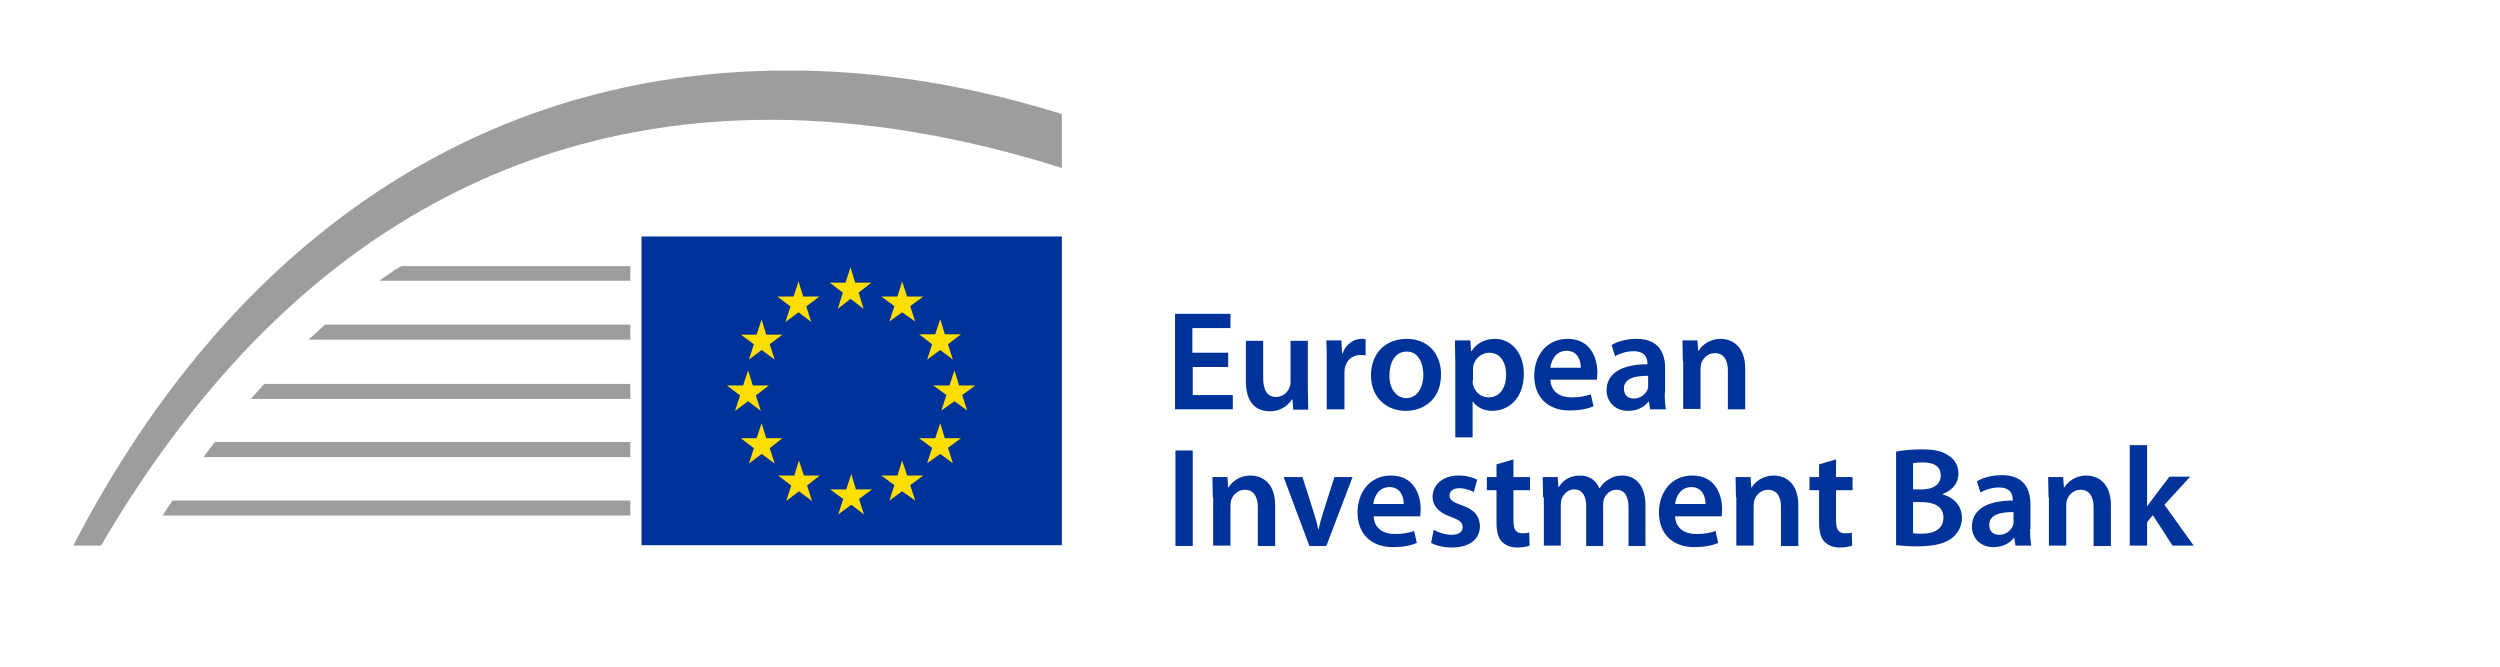
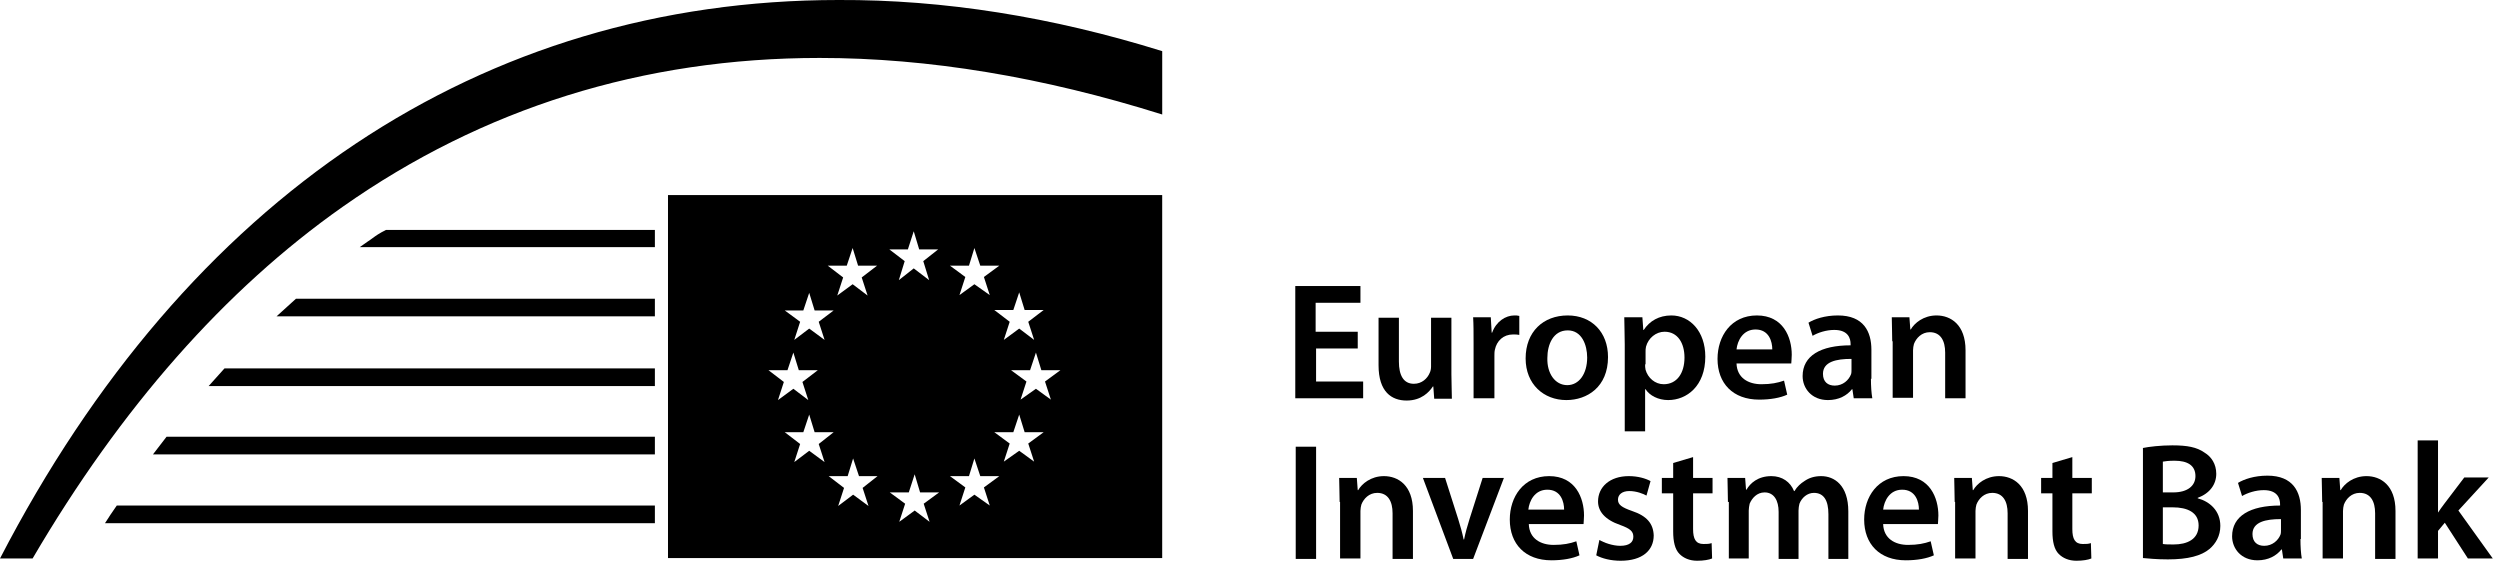
- <svg xmlns="http://www.w3.org/2000/svg" width="100%" height="100%" viewBox="0 0 90 24" fill="none">
-   <path d="M38.227 8.513H23.094V19.627H38.227V8.513Z" fill="#003399" />
-   <path d="M30.785 10.176H31.367L30.91 10.536L31.09 11.118L30.619 10.758L30.162 11.118L30.342 10.536L29.871 10.176H30.439L30.619 9.621L30.785 10.176Z" fill="#FFDE00" />
-   <path d="M30.813 17.618H31.395L30.924 17.964L31.104 18.519L30.647 18.172L30.175 18.519L30.356 17.964L29.884 17.618H30.466L30.647 17.064L30.813 17.618Z" fill="#FFDE00" />
-   <path d="M32.656 17.119H33.238L32.767 17.465L32.947 18.02L32.476 17.687L32.019 18.02L32.199 17.465L31.728 17.119H32.31L32.476 16.578L32.656 17.119Z" fill="#FFDE00" />
-   <path d="M32.656 10.675H33.238L32.767 11.021L32.947 11.575L32.476 11.243L32.019 11.575L32.199 11.021L31.728 10.675H32.31L32.476 10.134L32.656 10.675Z" fill="#FFDE00" />
-   <path d="M34.014 12.033H34.596L34.125 12.393L34.305 12.947L33.848 12.601L33.377 12.947L33.557 12.393L33.086 12.033H33.668L33.848 11.492L34.014 12.033Z" fill="#FFDE00" />
-   <path d="M34.014 15.775H34.596L34.125 16.121L34.305 16.675L33.848 16.343L33.377 16.675L33.557 16.121L33.086 15.775H33.668L33.848 15.234L34.014 15.775Z" fill="#FFDE00" />
-   <path d="M34.527 13.876H35.109L34.638 14.222L34.818 14.777L34.361 14.444L33.89 14.777L34.07 14.222L33.599 13.876H34.181L34.361 13.335L34.527 13.876Z" fill="#FFDE00" />
-   <path d="M28.914 10.675H29.496L29.025 11.035L29.205 11.589L28.748 11.243L28.277 11.589L28.457 11.035L27.986 10.675H28.568L28.748 10.134L28.914 10.675Z" fill="#FFDE00" />
-   <path d="M27.584 12.047H28.166L27.709 12.393L27.889 12.947L27.418 12.601L26.96 12.947L27.14 12.393L26.669 12.047H27.237L27.418 11.506L27.584 12.047Z" fill="#FFDE00" />
-   <path d="M27.099 13.876H27.681L27.21 14.236L27.39 14.791L26.933 14.444L26.461 14.791L26.642 14.236L26.17 13.876H26.752L26.933 13.335L27.099 13.876Z" fill="#FFDE00" />
-   <path d="M27.584 15.775H28.166L27.709 16.135L27.889 16.689L27.418 16.343L26.96 16.689L27.14 16.135L26.669 15.775H27.237L27.418 15.234L27.584 15.775Z" fill="#FFDE00" />
-   <path d="M28.942 17.119H29.51L29.053 17.479L29.233 18.034L28.762 17.687L28.305 18.034L28.485 17.479L28.014 17.119H28.596L28.762 16.578L28.942 17.119Z" fill="#FFDE00" />
-   <path d="M38.227 4.106V6.046C34.569 4.896 31.062 4.313 27.736 4.313C22.331 4.313 17.425 5.852 13.129 8.873C9.526 11.409 6.338 15.026 3.636 19.641H2.638C8.362 8.582 17.384 2.54 28.318 2.54C31.534 2.526 34.846 3.052 38.227 4.106Z" fill="#9D9D9C" />
-   <path d="M22.692 9.566V10.106H13.656C13.739 10.051 13.808 9.996 13.892 9.94C14.002 9.871 14.099 9.788 14.21 9.718C14.293 9.663 14.377 9.621 14.46 9.58H22.692V9.566Z" fill="#9D9D9C" />
-   <path d="M11.702 11.686H22.692V12.227H11.106L11.702 11.686Z" fill="#9D9D9C" />
-   <path d="M9.512 13.821H22.692V14.361H9.027L9.512 13.821Z" fill="#9D9D9C" />
-   <path d="M7.738 15.913H22.692V16.454H7.322L7.738 15.913Z" fill="#9D9D9C" />
-   <path d="M22.692 18.02V18.56H5.853C5.964 18.38 6.089 18.2 6.214 18.02H22.692Z" fill="#9D9D9C" />
-   <path d="M44.228 13.211H42.939V14.222H44.381V14.735H42.302V11.298H44.297V11.811H42.925V12.698H44.214V13.211H44.228Z" fill="#003399" />
-   <path d="M47.083 14.001C47.083 14.292 47.097 14.541 47.097 14.749H46.556L46.529 14.375H46.515C46.404 14.541 46.168 14.805 45.711 14.805C45.254 14.805 44.852 14.541 44.852 13.723V12.268H45.475V13.613C45.475 14.028 45.614 14.292 45.933 14.292C46.182 14.292 46.349 14.125 46.418 13.959C46.446 13.904 46.459 13.834 46.459 13.765V12.268H47.083V14.001Z" fill="#003399" />
-   <path d="M47.762 13.058C47.762 12.726 47.762 12.476 47.748 12.254H48.289L48.316 12.726H48.33C48.455 12.379 48.746 12.199 49.009 12.199C49.065 12.199 49.106 12.199 49.162 12.213V12.795C49.106 12.781 49.051 12.781 48.968 12.781C48.677 12.781 48.469 12.975 48.413 13.252C48.4 13.308 48.4 13.377 48.4 13.446V14.735H47.762V13.058Z" fill="#003399" />
-   <path d="M50.603 14.791C49.91 14.791 49.356 14.306 49.356 13.516C49.356 12.698 49.896 12.199 50.645 12.199C51.379 12.199 51.878 12.712 51.878 13.474C51.878 14.389 51.241 14.791 50.603 14.791ZM50.631 14.333C50.991 14.333 51.241 13.987 51.241 13.488C51.241 13.1 51.074 12.656 50.645 12.656C50.201 12.656 50.021 13.086 50.021 13.502C50.007 13.973 50.257 14.333 50.631 14.333Z" fill="#003399" />
-   <path d="M52.391 13.086C52.391 12.753 52.377 12.49 52.377 12.254H52.931L52.959 12.643H52.973C53.153 12.365 53.444 12.199 53.818 12.199C54.386 12.199 54.858 12.684 54.858 13.46C54.858 14.361 54.289 14.791 53.721 14.791C53.416 14.791 53.153 14.652 53.028 14.458H53.014V15.747H52.391V13.086ZM53.014 13.696C53.014 13.751 53.014 13.807 53.028 13.862C53.098 14.111 53.319 14.306 53.583 14.306C53.985 14.306 54.22 13.973 54.22 13.488C54.22 13.044 54.012 12.698 53.61 12.698C53.347 12.698 53.111 12.892 53.042 13.155C53.028 13.211 53.028 13.266 53.028 13.308V13.696H53.014Z" fill="#003399" />
-   <path d="M55.814 13.668C55.828 14.111 56.174 14.306 56.576 14.306C56.867 14.306 57.075 14.264 57.269 14.195L57.366 14.624C57.158 14.721 56.853 14.777 56.507 14.777C55.703 14.777 55.232 14.278 55.232 13.529C55.232 12.836 55.648 12.199 56.438 12.199C57.241 12.199 57.505 12.864 57.505 13.405C57.505 13.516 57.491 13.613 57.491 13.668H55.814ZM56.909 13.238C56.909 13.003 56.812 12.629 56.396 12.629C56.008 12.629 55.842 12.975 55.814 13.238H56.909Z" fill="#003399" />
-   <path d="M59.93 14.139C59.93 14.361 59.944 14.583 59.972 14.735H59.403L59.362 14.458H59.348C59.196 14.652 58.946 14.791 58.614 14.791C58.115 14.791 57.837 14.43 57.837 14.056C57.837 13.432 58.392 13.114 59.306 13.114V13.072C59.306 12.906 59.237 12.643 58.807 12.643C58.558 12.643 58.309 12.726 58.142 12.823L58.018 12.421C58.198 12.31 58.517 12.199 58.918 12.199C59.708 12.199 59.944 12.698 59.944 13.252V14.139H59.93ZM59.32 13.529C58.877 13.529 58.461 13.613 58.461 13.987C58.461 14.236 58.614 14.347 58.821 14.347C59.071 14.347 59.251 14.181 59.32 14.001C59.334 13.959 59.334 13.904 59.334 13.862V13.529H59.32Z" fill="#003399" />
-   <path d="M60.581 12.989C60.581 12.698 60.568 12.462 60.568 12.254H61.108L61.136 12.629H61.15C61.261 12.435 61.538 12.199 61.94 12.199C62.369 12.199 62.827 12.476 62.827 13.266V14.735H62.203V13.335C62.203 12.975 62.064 12.712 61.732 12.712C61.482 12.712 61.316 12.892 61.247 13.072C61.233 13.127 61.219 13.197 61.219 13.266V14.721H60.595V12.989H60.581Z" fill="#003399" />
-   <path d="M42.939 16.218V19.655H42.316V16.218H42.939Z" fill="#003399" />
-   <path d="M43.66 17.909C43.66 17.618 43.646 17.382 43.646 17.174H44.187L44.214 17.549H44.228C44.339 17.355 44.616 17.119 45.018 17.119C45.448 17.119 45.905 17.396 45.905 18.186V19.655H45.281V18.255C45.281 17.895 45.143 17.632 44.81 17.632C44.561 17.632 44.394 17.812 44.325 17.992C44.311 18.047 44.297 18.117 44.297 18.186V19.641H43.674V17.909H43.66Z" fill="#003399" />
-   <path d="M46.889 17.174L47.291 18.436C47.36 18.657 47.416 18.851 47.457 19.059H47.471C47.513 18.851 47.568 18.657 47.637 18.436L48.039 17.174H48.691L47.748 19.655H47.139L46.21 17.174H46.889Z" fill="#003399" />
-   <path d="M49.453 18.588C49.467 19.031 49.813 19.225 50.215 19.225C50.506 19.225 50.714 19.184 50.908 19.115L51.005 19.544C50.797 19.641 50.492 19.697 50.146 19.697C49.342 19.697 48.871 19.198 48.871 18.449C48.871 17.756 49.287 17.119 50.077 17.119C50.88 17.119 51.144 17.784 51.144 18.325C51.144 18.436 51.13 18.532 51.13 18.588H49.453ZM50.534 18.144C50.534 17.909 50.437 17.535 50.021 17.535C49.633 17.535 49.467 17.881 49.439 18.144H50.534Z" fill="#003399" />
-   <path d="M51.615 19.073C51.753 19.156 52.017 19.253 52.252 19.253C52.529 19.253 52.654 19.142 52.654 18.976C52.654 18.81 52.557 18.727 52.252 18.616C51.767 18.449 51.573 18.186 51.573 17.895C51.573 17.451 51.934 17.119 52.516 17.119C52.793 17.119 53.028 17.188 53.181 17.271L53.056 17.715C52.959 17.659 52.751 17.576 52.529 17.576C52.308 17.576 52.183 17.687 52.183 17.84C52.183 17.992 52.294 18.075 52.613 18.186C53.07 18.338 53.264 18.574 53.278 18.934C53.278 19.392 52.931 19.71 52.266 19.71C51.961 19.71 51.698 19.641 51.518 19.544L51.615 19.073Z" fill="#003399" />
-   <path d="M54.484 16.537V17.174H55.08V17.646H54.484V18.74C54.484 19.045 54.567 19.198 54.802 19.198C54.913 19.198 54.969 19.198 55.052 19.17L55.066 19.641C54.969 19.683 54.802 19.71 54.608 19.71C54.373 19.71 54.193 19.627 54.068 19.503C53.929 19.364 53.874 19.128 53.874 18.81V17.646H53.527V17.174H53.874V16.717L54.484 16.537Z" fill="#003399" />
-   <path d="M55.551 17.909C55.551 17.618 55.537 17.382 55.537 17.174H56.077L56.105 17.535H56.119C56.23 17.341 56.465 17.119 56.881 17.119C57.214 17.119 57.463 17.299 57.574 17.576H57.588C57.671 17.438 57.782 17.341 57.893 17.271C58.031 17.174 58.198 17.119 58.406 17.119C58.807 17.119 59.237 17.396 59.237 18.2V19.655H58.627V18.283C58.627 17.867 58.489 17.632 58.184 17.632C57.976 17.632 57.81 17.784 57.74 17.964C57.727 18.02 57.713 18.103 57.713 18.172V19.655H57.103V18.214C57.103 17.867 56.964 17.618 56.673 17.618C56.438 17.618 56.285 17.798 56.216 17.964C56.202 18.034 56.188 18.103 56.188 18.172V19.641H55.578V17.909H55.551Z" fill="#003399" />
-   <path d="M60.304 18.588C60.318 19.031 60.665 19.225 61.066 19.225C61.358 19.225 61.565 19.184 61.759 19.115L61.856 19.544C61.648 19.641 61.344 19.697 60.997 19.697C60.193 19.697 59.722 19.198 59.722 18.449C59.722 17.756 60.138 17.119 60.928 17.119C61.732 17.119 61.995 17.784 61.995 18.325C61.995 18.436 61.981 18.532 61.981 18.588H60.304ZM61.399 18.144C61.399 17.909 61.302 17.535 60.886 17.535C60.498 17.535 60.332 17.881 60.304 18.144H61.399Z" fill="#003399" />
-   <path d="M62.494 17.909C62.494 17.618 62.48 17.382 62.48 17.174H63.02L63.048 17.549H63.062C63.173 17.355 63.45 17.119 63.852 17.119C64.282 17.119 64.739 17.396 64.739 18.186V19.655H64.115V18.255C64.115 17.895 63.977 17.632 63.644 17.632C63.395 17.632 63.228 17.812 63.159 17.992C63.145 18.047 63.131 18.117 63.131 18.186V19.641H62.508V17.909H62.494Z" fill="#003399" />
-   <path d="M66.097 16.537V17.174H66.693V17.646H66.097V18.74C66.097 19.045 66.18 19.198 66.416 19.198C66.527 19.198 66.582 19.198 66.665 19.17L66.679 19.641C66.582 19.683 66.416 19.71 66.222 19.71C65.986 19.71 65.806 19.627 65.681 19.503C65.543 19.364 65.487 19.128 65.487 18.81V17.646H65.141V17.174H65.487V16.717L66.097 16.537Z" fill="#003399" />
-   <path d="M68.245 16.26C68.439 16.218 68.8 16.177 69.16 16.177C69.617 16.177 69.908 16.232 70.144 16.398C70.352 16.523 70.504 16.745 70.504 17.05C70.504 17.368 70.31 17.645 69.936 17.784V17.798C70.296 17.895 70.629 18.172 70.629 18.643C70.629 18.948 70.49 19.184 70.296 19.35C70.047 19.558 69.645 19.669 69.022 19.669C68.675 19.669 68.412 19.641 68.259 19.627V16.26H68.245ZM68.869 17.618H69.188C69.631 17.618 69.867 17.41 69.867 17.119C69.867 16.786 69.617 16.648 69.229 16.648C69.049 16.648 68.938 16.662 68.869 16.675V17.618ZM68.869 19.198C68.952 19.212 69.063 19.212 69.202 19.212C69.603 19.212 69.964 19.059 69.964 18.63C69.964 18.228 69.617 18.075 69.174 18.075H68.869V19.198Z" fill="#003399" />
-   <path d="M73.082 19.045C73.082 19.267 73.096 19.489 73.124 19.641H72.555L72.514 19.364H72.5C72.347 19.558 72.098 19.697 71.765 19.697C71.266 19.697 70.989 19.336 70.989 18.962C70.989 18.338 71.544 18.02 72.458 18.02V17.978C72.458 17.812 72.389 17.549 71.959 17.549C71.71 17.549 71.46 17.632 71.294 17.729L71.169 17.327C71.35 17.216 71.668 17.105 72.07 17.105C72.86 17.105 73.096 17.604 73.096 18.158V19.045H73.082ZM72.472 18.435C72.029 18.435 71.613 18.519 71.613 18.893C71.613 19.142 71.765 19.253 71.973 19.253C72.223 19.253 72.403 19.087 72.472 18.907C72.486 18.865 72.486 18.81 72.486 18.768V18.435H72.472Z" fill="#003399" />
-   <path d="M73.747 17.909C73.747 17.618 73.733 17.382 73.733 17.174H74.274L74.302 17.549H74.316C74.426 17.355 74.704 17.119 75.105 17.119C75.535 17.119 75.992 17.396 75.992 18.186V19.655H75.369V18.255C75.369 17.895 75.23 17.632 74.897 17.632C74.648 17.632 74.482 17.812 74.412 17.992C74.399 18.047 74.385 18.117 74.385 18.186V19.641H73.761V17.909H73.747Z" fill="#003399" />
-   <path d="M77.281 18.255C77.35 18.158 77.42 18.047 77.489 17.964L78.099 17.16H78.847L77.919 18.172L78.972 19.641H78.21L77.503 18.546L77.295 18.796V19.641H76.671V16.024H77.295V18.255H77.281Z" fill="#003399" />
+ <svg xmlns="http://www.w3.org/2000/svg" width="100%" height="100%" viewBox="0 0 107 24" fill="none">
+   <path d="M49.742 23.884H28.59V8.349H49.742V23.884ZM38.896 21.075H38.082L38.74 21.559L38.488 22.334L39.148 21.85L39.786 22.334L39.534 21.559L40.194 21.075H39.38L39.148 20.3L38.896 21.075ZM36.28 20.378H35.467L36.125 20.882L35.874 21.656L36.513 21.172L37.172 21.656L36.92 20.882L37.559 20.378H36.765L36.513 19.622L36.28 20.378ZM41.472 20.378H40.658L41.316 20.862L41.065 21.637L41.704 21.172L42.362 21.637L42.111 20.862L42.77 20.378H41.956L41.704 19.622L41.472 20.378ZM34.382 18.499H33.588L34.246 19.003L33.995 19.777L34.634 19.293L35.292 19.777L35.041 19.003L35.68 18.499H34.866L34.634 17.744L34.382 18.499ZM43.37 18.499H42.557L43.215 18.983L42.963 19.758L43.622 19.293L44.261 19.758L44.009 18.983L44.668 18.499H43.855L43.622 17.744L43.37 18.499ZM33.704 15.845H32.891L33.549 16.348L33.297 17.124L33.956 16.639L34.595 17.124L34.344 16.348L35.002 15.845H34.189L33.956 15.09L33.704 15.845ZM44.087 15.845H43.274L43.932 16.329L43.68 17.104L44.338 16.639L44.978 17.104L44.726 16.329L45.385 15.845H44.57L44.338 15.09L44.087 15.845ZM34.382 13.288H33.588L34.246 13.772L33.995 14.548L34.634 14.063L35.292 14.548L35.041 13.772L35.68 13.288H34.866L34.634 12.533L34.382 13.288ZM43.37 13.269H42.557L43.215 13.772L42.963 14.548L43.622 14.063L44.261 14.548L44.009 13.772L44.668 13.269H43.855L43.622 12.513L43.37 13.269ZM36.241 11.371H35.428L36.087 11.875L35.835 12.649L36.493 12.165L37.133 12.649L36.881 11.875L37.539 11.371H36.726L36.493 10.615L36.241 11.371ZM41.472 11.371H40.658L41.316 11.855L41.065 12.63L41.704 12.165L42.362 12.63L42.111 11.855L42.77 11.371H41.956L41.704 10.615L41.472 11.371ZM38.857 10.674H38.063L38.721 11.177L38.47 11.99L39.108 11.487L39.767 11.99L39.516 11.177L40.154 10.674H39.341L39.108 9.898L38.857 10.674Z" fill="currentColor" />
+   <path d="M49.743 2.189V4.901C44.629 3.293 39.728 2.48 35.08 2.48C27.525 2.48 20.668 4.63 14.663 8.853C9.627 12.397 5.172 17.453 1.395 23.903H0C8 8.446 20.61 0 35.893 0C40.387 -0.019 45.016 0.717 49.743 2.189Z" fill="currentColor" />
+   <path d="M28.029 9.821V10.576H15.399C15.516 10.499 15.613 10.421 15.729 10.344C15.884 10.247 16.019 10.131 16.174 10.034C16.29 9.957 16.407 9.899 16.523 9.84H28.029V9.821Z" fill="currentColor" />
+   <path d="M12.668 12.785H28.029V13.54H11.835L12.668 12.785Z" fill="currentColor" />
+   <path d="M9.608 15.768H28.029V16.523H8.93L9.608 15.768Z" fill="currentColor" />
+   <path d="M7.128 18.693H28.029V19.448H6.547L7.128 18.693Z" fill="currentColor" />
+   <path d="M28.029 21.637V22.392H4.494C4.649 22.141 4.823 21.889 4.998 21.637H28.029Z" fill="currentColor" />
+   <path d="M58.13 14.915H56.328V16.329H58.343V17.046H55.438V12.242H58.227V12.959H56.309V14.199H58.111V14.915H58.13Z" fill="currentColor" />
+   <path d="M62.12 16.019C62.12 16.426 62.14 16.775 62.14 17.065H61.384L61.346 16.542H61.326C61.171 16.775 60.842 17.143 60.203 17.143C59.563 17.143 59.002 16.775 59.002 15.632V13.598H59.873V15.477C59.873 16.058 60.067 16.426 60.513 16.426C60.861 16.426 61.094 16.194 61.191 15.961C61.229 15.884 61.249 15.787 61.249 15.69V13.598H62.12V16.019Z" fill="currentColor" />
+   <path d="M63.069 14.702C63.069 14.237 63.069 13.889 63.05 13.579H63.806L63.844 14.237H63.864C64.038 13.753 64.445 13.501 64.813 13.501C64.89 13.501 64.948 13.501 65.026 13.521V14.334C64.948 14.315 64.871 14.315 64.755 14.315C64.348 14.315 64.057 14.586 63.98 14.973C63.961 15.051 63.961 15.148 63.961 15.245V17.046H63.069V14.702Z" fill="currentColor" />
+   <path d="M67.04 17.123C66.072 17.123 65.297 16.445 65.297 15.341C65.297 14.198 66.053 13.501 67.099 13.501C68.125 13.501 68.823 14.218 68.823 15.283C68.823 16.562 67.931 17.123 67.04 17.123ZM67.079 16.484C67.583 16.484 67.931 16 67.931 15.303C67.931 14.76 67.699 14.14 67.099 14.14C66.479 14.14 66.227 14.741 66.227 15.322C66.207 15.981 66.556 16.484 67.079 16.484Z" fill="currentColor" />
+   <path d="M69.539 14.741C69.539 14.276 69.519 13.908 69.519 13.579H70.294L70.333 14.121H70.352C70.604 13.734 71.011 13.501 71.534 13.501C72.328 13.501 72.987 14.179 72.987 15.264C72.987 16.523 72.193 17.123 71.398 17.123C70.972 17.123 70.604 16.93 70.43 16.659H70.411V18.46H69.539V14.741ZM70.411 15.593C70.411 15.671 70.411 15.748 70.43 15.826C70.527 16.174 70.837 16.445 71.205 16.445C71.766 16.445 72.096 15.981 72.096 15.303C72.096 14.683 71.805 14.198 71.243 14.198C70.876 14.198 70.546 14.47 70.449 14.838C70.43 14.915 70.43 14.993 70.43 15.051V15.593H70.411Z" fill="currentColor" />
+   <path d="M74.323 15.555C74.343 16.174 74.827 16.445 75.389 16.445C75.796 16.445 76.086 16.387 76.357 16.291L76.493 16.891C76.203 17.027 75.776 17.104 75.292 17.104C74.169 17.104 73.51 16.407 73.51 15.361C73.51 14.392 74.091 13.501 75.195 13.501C76.319 13.501 76.687 14.431 76.687 15.186C76.687 15.341 76.667 15.477 76.667 15.555H74.323ZM75.854 14.954C75.854 14.625 75.718 14.102 75.137 14.102C74.595 14.102 74.362 14.586 74.323 14.954H75.854Z" fill="currentColor" />
+   <path d="M80.076 16.213C80.076 16.523 80.096 16.833 80.135 17.046H79.34L79.282 16.659H79.263C79.05 16.93 78.701 17.123 78.236 17.123C77.539 17.123 77.152 16.62 77.152 16.097C77.152 15.225 77.926 14.78 79.205 14.78V14.722C79.205 14.489 79.108 14.121 78.507 14.121C78.159 14.121 77.81 14.237 77.578 14.373L77.403 13.811C77.655 13.656 78.101 13.501 78.662 13.501C79.767 13.501 80.096 14.198 80.096 14.973V16.213H80.076ZM79.224 15.361C78.604 15.361 78.023 15.477 78.023 16C78.023 16.349 78.236 16.504 78.527 16.504C78.876 16.504 79.127 16.271 79.224 16.019C79.244 15.961 79.244 15.884 79.244 15.826V15.361H79.224Z" fill="currentColor" />
+   <path d="M80.987 14.605C80.987 14.199 80.968 13.869 80.968 13.579H81.723L81.762 14.102H81.781C81.936 13.831 82.323 13.501 82.885 13.501C83.486 13.501 84.125 13.889 84.125 14.993V17.046H83.253V15.09C83.253 14.586 83.059 14.218 82.595 14.218C82.246 14.218 82.013 14.47 81.917 14.722C81.897 14.799 81.878 14.896 81.878 14.993V17.027H81.006V14.605H80.987Z" fill="currentColor" />
+   <path d="M56.329 19.119V23.922H55.457V19.119H56.329Z" fill="currentColor" />
+   <path d="M57.336 21.482C57.336 21.075 57.316 20.746 57.316 20.455H58.072L58.111 20.978H58.13C58.285 20.707 58.672 20.378 59.234 20.378C59.834 20.378 60.474 20.765 60.474 21.869V23.923H59.602V21.966C59.602 21.462 59.408 21.095 58.944 21.095C58.595 21.095 58.362 21.346 58.266 21.598C58.246 21.676 58.227 21.773 58.227 21.869V23.903H57.355V21.482H57.336Z" fill="currentColor" />
+   <path d="M61.849 20.455L62.411 22.218C62.508 22.528 62.585 22.799 62.643 23.09H62.663C62.721 22.799 62.798 22.528 62.895 22.218L63.457 20.455H64.367L63.05 23.922H62.198L60.9 20.455H61.849Z" fill="currentColor" />
+   <path d="M65.433 22.431C65.452 23.051 65.936 23.322 66.498 23.322C66.905 23.322 67.195 23.264 67.467 23.167L67.602 23.768C67.312 23.903 66.885 23.981 66.401 23.981C65.278 23.981 64.619 23.283 64.619 22.237C64.619 21.269 65.2 20.378 66.304 20.378C67.428 20.378 67.796 21.308 67.796 22.063C67.796 22.218 67.776 22.354 67.776 22.431H65.433ZM66.944 21.811C66.944 21.482 66.808 20.959 66.227 20.959C65.684 20.959 65.452 21.443 65.413 21.811H66.944Z" fill="currentColor" />
+   <path d="M68.454 23.109C68.648 23.225 69.016 23.361 69.346 23.361C69.733 23.361 69.907 23.206 69.907 22.973C69.907 22.741 69.772 22.625 69.346 22.47C68.668 22.237 68.396 21.869 68.396 21.462C68.396 20.843 68.9 20.378 69.713 20.378C70.101 20.378 70.43 20.475 70.643 20.591L70.469 21.211C70.333 21.133 70.043 21.017 69.733 21.017C69.423 21.017 69.249 21.172 69.249 21.385C69.249 21.598 69.404 21.714 69.849 21.869C70.488 22.082 70.76 22.412 70.779 22.915C70.779 23.555 70.295 24 69.365 24C68.939 24 68.571 23.903 68.319 23.768L68.454 23.109Z" fill="currentColor" />
+   <path d="M72.464 19.564V20.455H73.297V21.114H72.464V22.644C72.464 23.07 72.58 23.283 72.909 23.283C73.064 23.283 73.142 23.283 73.258 23.245L73.278 23.903C73.142 23.961 72.909 24 72.638 24C72.309 24 72.057 23.884 71.883 23.71C71.689 23.516 71.612 23.187 71.612 22.741V21.114H71.127V20.455H71.612V19.816L72.464 19.564Z" fill="currentColor" />
+   <path d="M73.955 21.482C73.955 21.075 73.936 20.746 73.936 20.455H74.692L74.73 20.959H74.75C74.904 20.688 75.234 20.378 75.815 20.378C76.28 20.378 76.629 20.63 76.784 21.017H76.803C76.919 20.823 77.074 20.688 77.229 20.591C77.423 20.455 77.655 20.378 77.946 20.378C78.507 20.378 79.108 20.765 79.108 21.889V23.923H78.256V22.005C78.256 21.424 78.062 21.095 77.636 21.095C77.345 21.095 77.113 21.308 77.016 21.559C76.996 21.637 76.977 21.753 76.977 21.85V23.923H76.125V21.908C76.125 21.424 75.931 21.075 75.524 21.075C75.195 21.075 74.982 21.327 74.885 21.559C74.866 21.656 74.846 21.753 74.846 21.85V23.903H73.994V21.482H73.955Z" fill="currentColor" />
+   <path d="M80.599 22.431C80.619 23.051 81.103 23.322 81.665 23.322C82.072 23.322 82.362 23.264 82.633 23.167L82.769 23.768C82.478 23.903 82.052 23.981 81.568 23.981C80.445 23.981 79.786 23.283 79.786 22.237C79.786 21.269 80.367 20.378 81.471 20.378C82.595 20.378 82.963 21.308 82.963 22.063C82.963 22.218 82.943 22.354 82.943 22.431H80.599ZM82.13 21.811C82.13 21.482 81.994 20.959 81.413 20.959C80.871 20.959 80.638 21.443 80.599 21.811H82.13Z" fill="currentColor" />
+   <path d="M83.66 21.482C83.66 21.075 83.64 20.746 83.64 20.455H84.396L84.435 20.978H84.454C84.609 20.707 84.996 20.378 85.558 20.378C86.159 20.378 86.798 20.765 86.798 21.869V23.923H85.926V21.966C85.926 21.462 85.732 21.095 85.267 21.095C84.919 21.095 84.686 21.346 84.59 21.598C84.57 21.676 84.551 21.773 84.551 21.869V23.903H83.679V21.482H83.66Z" fill="currentColor" />
+   <path d="M88.696 19.564V20.455H89.529V21.114H88.696V22.644C88.696 23.07 88.812 23.283 89.142 23.283C89.297 23.283 89.374 23.283 89.49 23.245L89.51 23.903C89.374 23.961 89.142 24 88.871 24C88.541 24 88.289 23.884 88.115 23.71C87.921 23.516 87.844 23.187 87.844 22.741V21.114H87.36V20.455H87.844V19.816L88.696 19.564Z" fill="currentColor" />
+   <path d="M91.699 19.177C91.97 19.119 92.474 19.061 92.977 19.061C93.616 19.061 94.023 19.138 94.353 19.371C94.643 19.545 94.856 19.855 94.856 20.281C94.856 20.727 94.585 21.114 94.062 21.308V21.327C94.566 21.463 95.03 21.85 95.03 22.509C95.03 22.935 94.837 23.264 94.566 23.496C94.217 23.787 93.655 23.942 92.784 23.942C92.299 23.942 91.931 23.903 91.718 23.884V19.177H91.699ZM92.57 21.075H93.016C93.636 21.075 93.965 20.785 93.965 20.378C93.965 19.913 93.616 19.719 93.074 19.719C92.822 19.719 92.667 19.739 92.57 19.758V21.075ZM92.57 23.283C92.687 23.303 92.842 23.303 93.035 23.303C93.597 23.303 94.101 23.09 94.101 22.489C94.101 21.927 93.616 21.714 92.996 21.714H92.57V23.283Z" fill="currentColor" />
+   <path d="M98.459 23.07C98.459 23.38 98.478 23.69 98.517 23.903H97.723L97.665 23.516H97.645C97.432 23.787 97.084 23.981 96.619 23.981C95.921 23.981 95.534 23.477 95.534 22.954C95.534 22.082 96.309 21.637 97.587 21.637V21.579C97.587 21.346 97.49 20.978 96.89 20.978C96.541 20.978 96.192 21.095 95.96 21.23L95.786 20.668C96.038 20.513 96.483 20.358 97.045 20.358C98.149 20.358 98.478 21.056 98.478 21.831V23.07H98.459ZM97.607 22.218C96.987 22.218 96.406 22.334 96.406 22.857C96.406 23.206 96.619 23.361 96.909 23.361C97.258 23.361 97.51 23.128 97.607 22.877C97.626 22.818 97.626 22.741 97.626 22.683V22.218H97.607Z" fill="currentColor" />
+   <path d="M99.389 21.482C99.389 21.075 99.369 20.746 99.369 20.455H100.125L100.164 20.978H100.183C100.338 20.707 100.725 20.378 101.287 20.378C101.888 20.378 102.527 20.765 102.527 21.869V23.923H101.655V21.966C101.655 21.462 101.461 21.095 100.996 21.095C100.648 21.095 100.415 21.346 100.319 21.598C100.299 21.676 100.28 21.773 100.28 21.869V23.903H99.408V21.482H99.389Z" fill="currentColor" />
+   <path d="M104.328 21.966C104.425 21.831 104.522 21.676 104.618 21.559L105.471 20.436H106.517L105.219 21.85L106.691 23.903H105.626L104.638 22.373L104.347 22.722V23.903H103.476V18.848H104.347V21.966H104.328Z" fill="currentColor" />
</svg>
